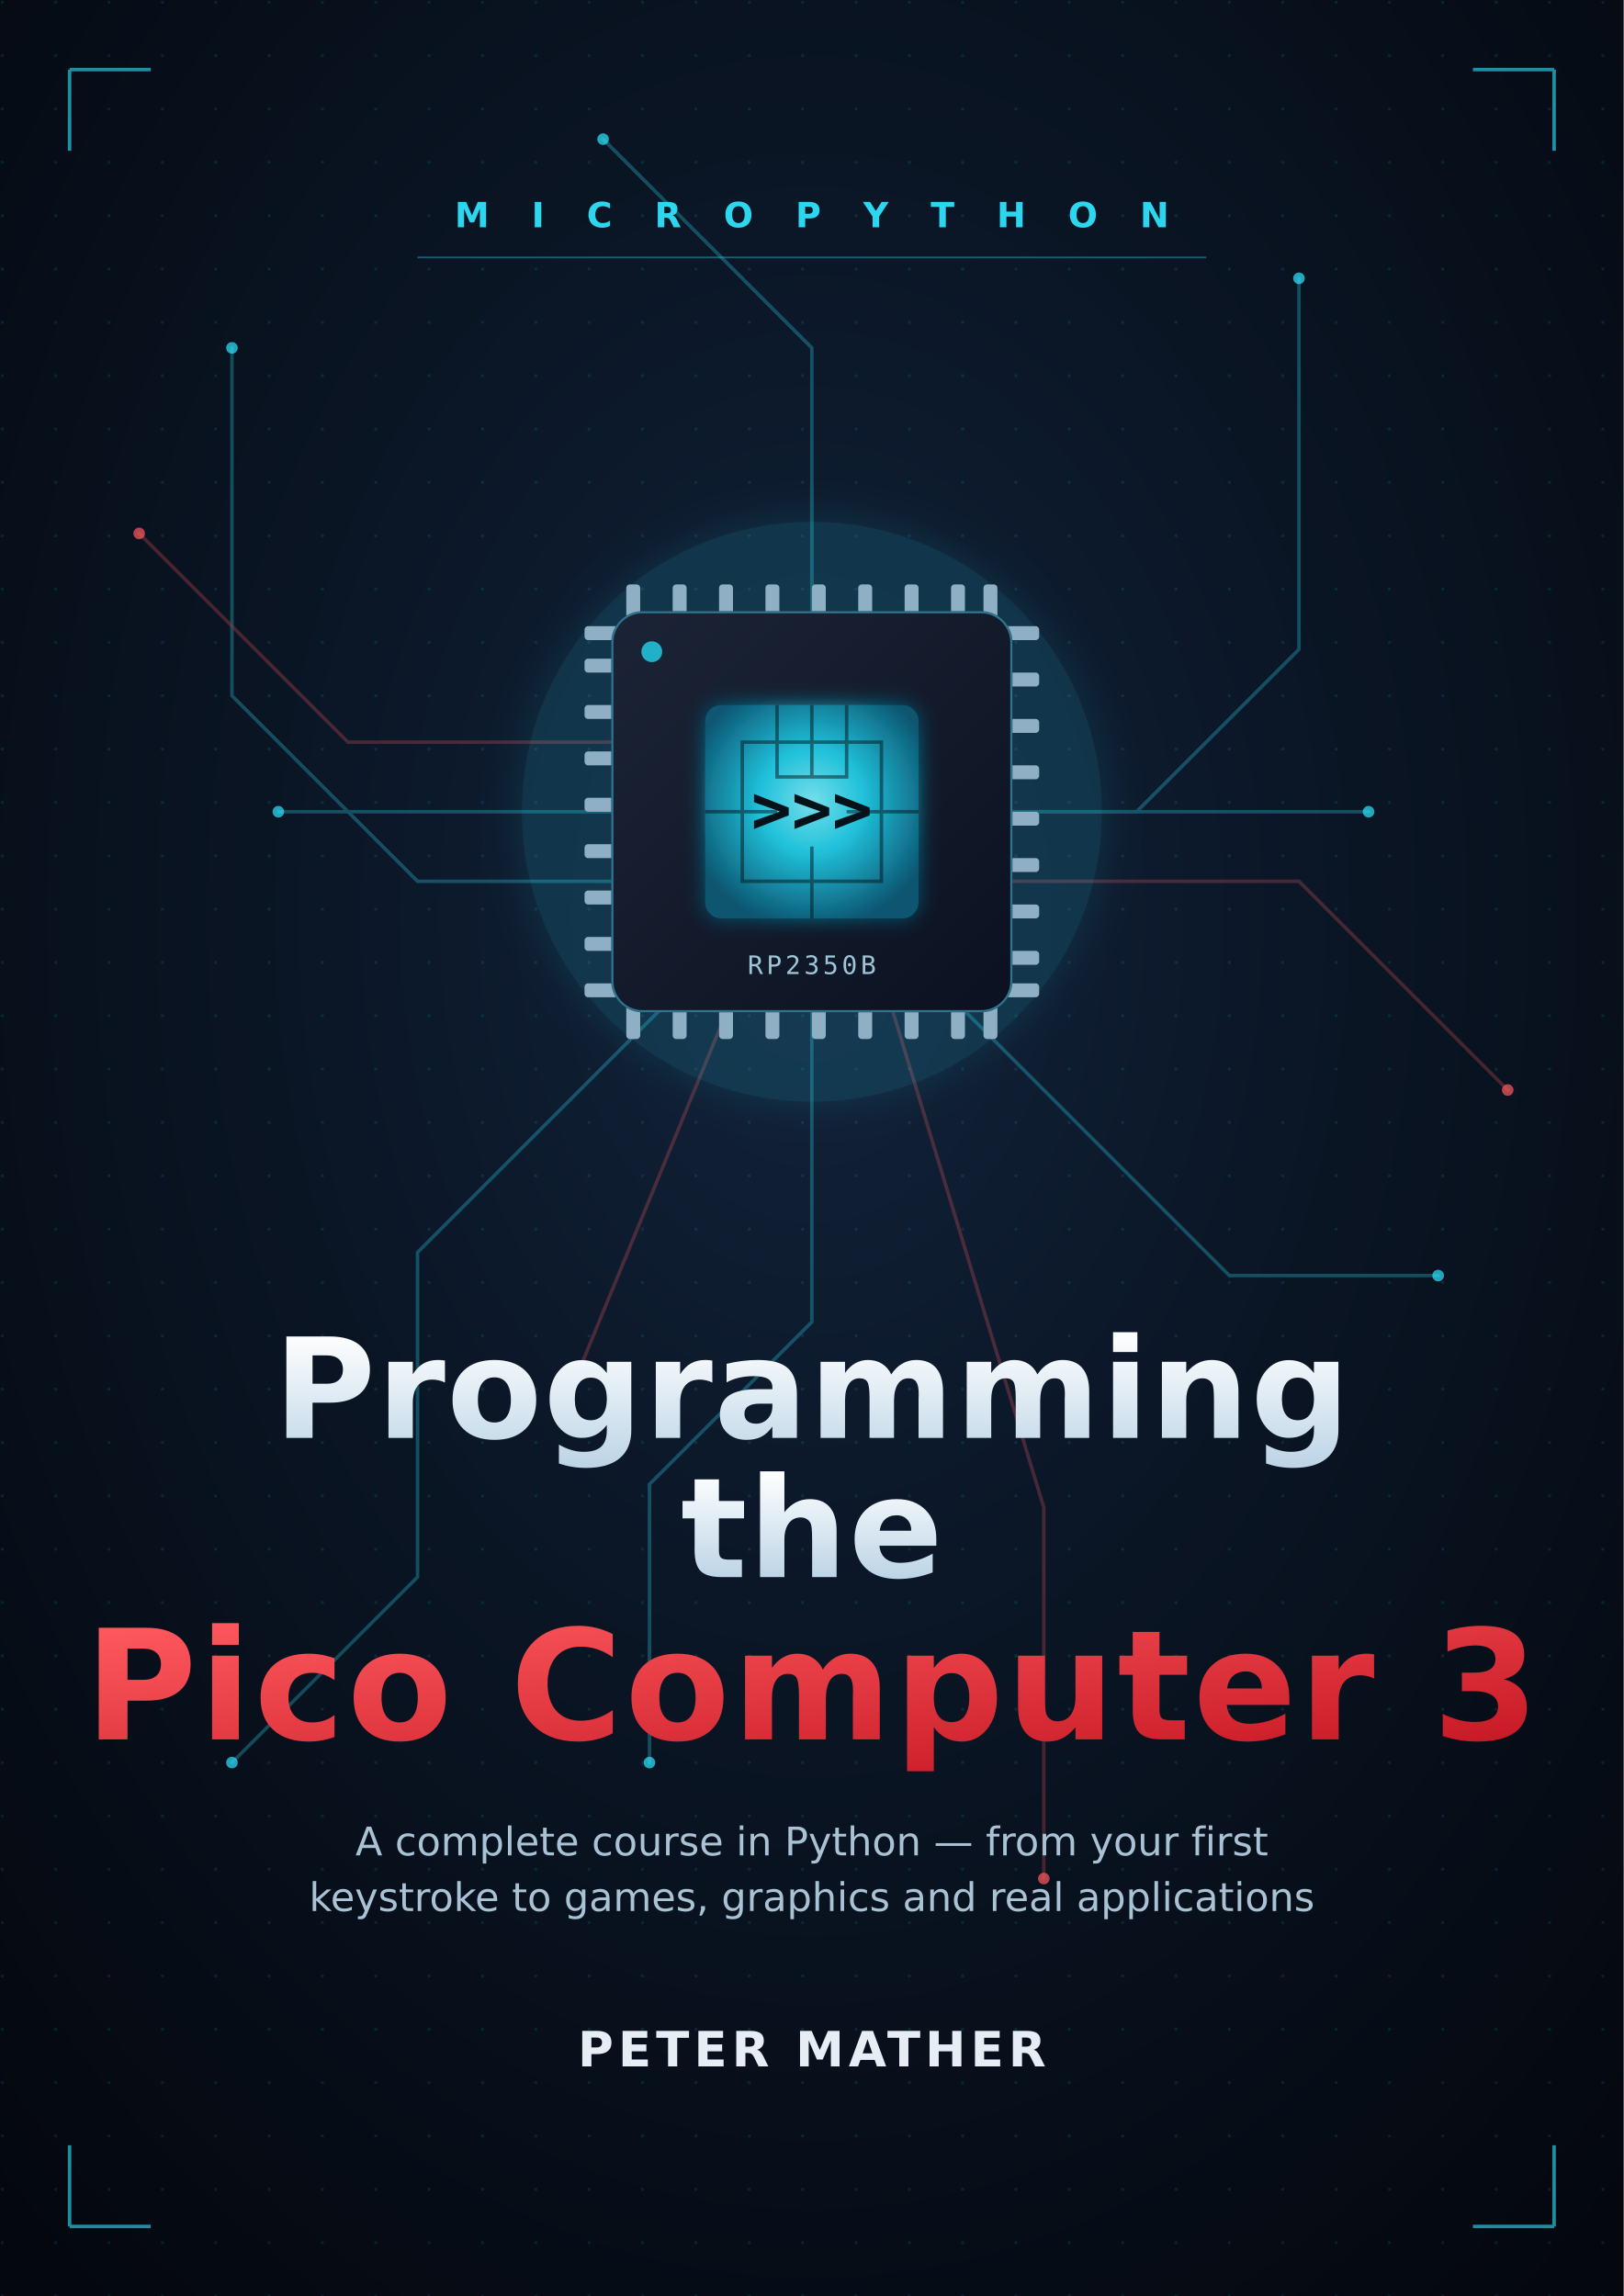
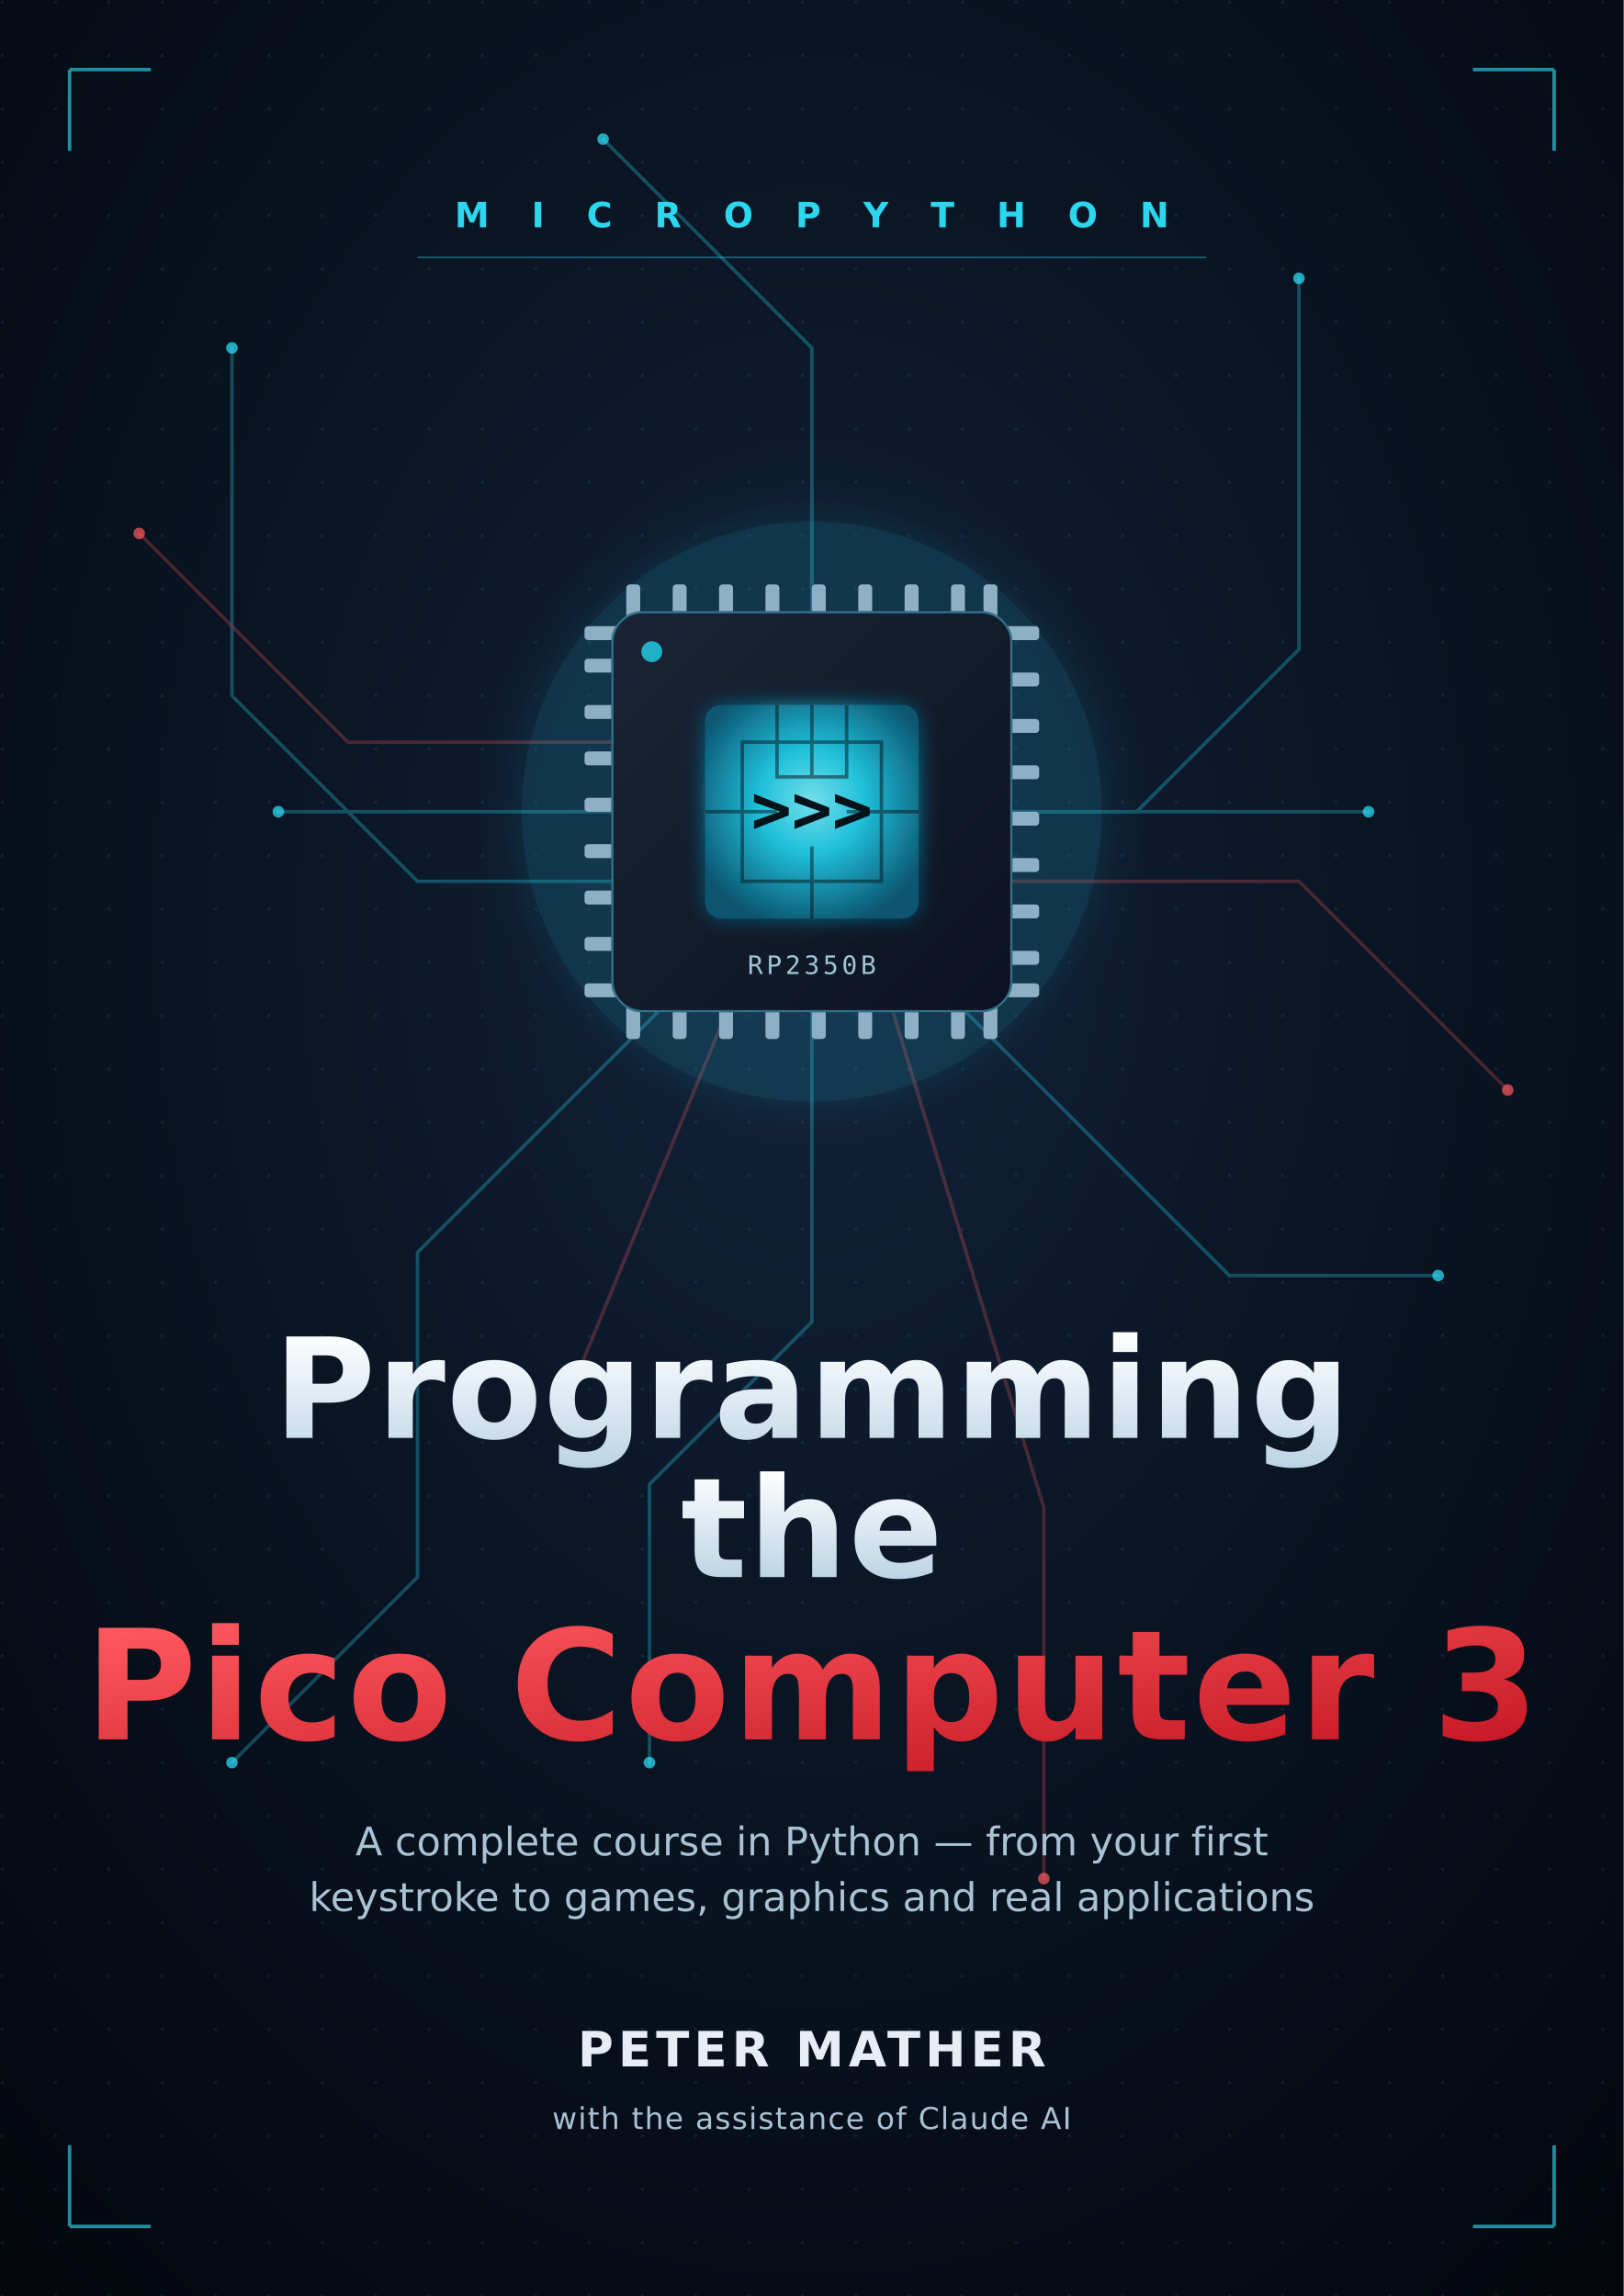
<svg xmlns="http://www.w3.org/2000/svg" width="1400" height="1980" viewBox="0 0 1400 1980" font-family="'DejaVu Sans','Segoe UI',Arial,sans-serif">
  <defs>
    <radialGradient id="bgGlow" cx="50%" cy="40%" r="75%">
      <stop offset="0%" stop-color="#12233b" />
      <stop offset="45%" stop-color="#0a1524" />
      <stop offset="100%" stop-color="#04070e" />
    </radialGradient>
    <linearGradient id="redGrad" x1="0" y1="0" x2="1" y2="1">
      <stop offset="0%" stop-color="#ff5a5f" />
      <stop offset="100%" stop-color="#c1121f" />
    </linearGradient>
    <linearGradient id="chipFace" x1="0" y1="0" x2="1" y2="1">
      <stop offset="0%" stop-color="#1b2436" />
      <stop offset="100%" stop-color="#0b1120" />
    </linearGradient>
    <linearGradient id="titleGrad" x1="0" y1="0" x2="0" y2="1">
      <stop offset="0%" stop-color="#ffffff" />
      <stop offset="100%" stop-color="#bcd4e6" />
    </linearGradient>
    <radialGradient id="die" cx="50%" cy="45%" r="60%">
      <stop offset="0%" stop-color="#7ff3ff" />
      <stop offset="40%" stop-color="#22d3ee" />
      <stop offset="100%" stop-color="#0a5b78" />
    </radialGradient>
    <filter id="glow" x="-60%" y="-60%" width="220%" height="220%">
      <feGaussianBlur stdDeviation="9" result="b" />
      <feMerge>
        <feMergeNode in="b" />
        <feMergeNode in="SourceGraphic" />
      </feMerge>
    </filter>
    <filter id="softGlow" x="-80%" y="-80%" width="260%" height="260%">
      <feGaussianBlur stdDeviation="18" result="b" />
      <feMerge>
        <feMergeNode in="b" />
        <feMergeNode in="SourceGraphic" />
      </feMerge>
    </filter>
    <pattern id="dots" width="46" height="46" patternUnits="userSpaceOnUse">
      <circle cx="2" cy="2" r="1.4" fill="#2ee6ff" opacity="0.10" />
    </pattern>
  </defs>
  <rect width="1400" height="1980" fill="url(#bgGlow)" />
  <rect width="1400" height="1980" fill="url(#dots)" />
  <g stroke-linecap="round" fill="none" opacity="0.55">
    <g stroke="#2ee6ff" stroke-width="3" opacity="0.5">
      <path d="M700 700 L700 300 L520 120" />
      <path d="M760 700 L980 700 L1120 560 L1120 240" />
      <path d="M640 760 L360 760 L200 600 L200 300" />
      <path d="M700 820 L700 1140 L560 1280 L560 1520" />
      <path d="M780 820 L1060 1100 L1240 1100" />
      <path d="M620 820 L360 1080 L360 1360 L200 1520" />
      <path d="M840 700 L1180 700" />
      <path d="M560 700 L240 700" />
      <path d="M700 660 L700 420" />
    </g>
    <g stroke="#ff5a5f" stroke-width="3" opacity="0.45">
      <path d="M820 760 L1120 760 L1300 940" />
      <path d="M580 640 L300 640 L120 460" />
      <path d="M760 840 L900 1300 L900 1620" />
      <path d="M640 840 L500 1180" />
    </g>
  </g>
  <g fill="#2ee6ff" opacity="0.7">
    <circle cx="520" cy="120" r="5" />
    <circle cx="1120" cy="240" r="5" />
    <circle cx="200" cy="300" r="5" />
    <circle cx="560" cy="1520" r="5" />
    <circle cx="1240" cy="1100" r="5" />
    <circle cx="200" cy="1520" r="5" />
    <circle cx="1180" cy="700" r="5" />
    <circle cx="240" cy="700" r="5" />
  </g>
  <g fill="#ff5a5f" opacity="0.7">
    <circle cx="1300" cy="940" r="5" />
    <circle cx="120" cy="460" r="5" />
    <circle cx="900" cy="1620" r="5" />
    <circle cx="500" cy="1180" r="5" />
  </g>
  <g transform="translate(700,700)">
    <circle r="250" fill="#22d3ee" opacity="0.14" filter="url(#softGlow)" />
    <g fill="#8fb0c4">
      <g>
        <rect x="-160" y="-196" width="12" height="34" rx="3" />
        <rect x="-120" y="-196" width="12" height="34" rx="3" />
        <rect x="-80" y="-196" width="12" height="34" rx="3" />
        <rect x="-40" y="-196" width="12" height="34" rx="3" />
        <rect x="0" y="-196" width="12" height="34" rx="3" />
        <rect x="40" y="-196" width="12" height="34" rx="3" />
        <rect x="80" y="-196" width="12" height="34" rx="3" />
        <rect x="120" y="-196" width="12" height="34" rx="3" />
        <rect x="148" y="-196" width="12" height="34" rx="3" />
      </g>
      <g transform="scale(1,-1)">
        <rect x="-160" y="-196" width="12" height="34" rx="3" />
        <rect x="-120" y="-196" width="12" height="34" rx="3" />
        <rect x="-80" y="-196" width="12" height="34" rx="3" />
        <rect x="-40" y="-196" width="12" height="34" rx="3" />
        <rect x="0" y="-196" width="12" height="34" rx="3" />
        <rect x="40" y="-196" width="12" height="34" rx="3" />
        <rect x="80" y="-196" width="12" height="34" rx="3" />
        <rect x="120" y="-196" width="12" height="34" rx="3" />
        <rect x="148" y="-196" width="12" height="34" rx="3" />
      </g>
      <g transform="rotate(90)">
        <rect x="-160" y="-196" width="12" height="34" rx="3" />
        <rect x="-120" y="-196" width="12" height="34" rx="3" />
        <rect x="-80" y="-196" width="12" height="34" rx="3" />
        <rect x="-40" y="-196" width="12" height="34" rx="3" />
        <rect x="0" y="-196" width="12" height="34" rx="3" />
        <rect x="40" y="-196" width="12" height="34" rx="3" />
        <rect x="80" y="-196" width="12" height="34" rx="3" />
        <rect x="120" y="-196" width="12" height="34" rx="3" />
        <rect x="148" y="-196" width="12" height="34" rx="3" />
      </g>
      <g transform="rotate(-90)">
        <rect x="-160" y="-196" width="12" height="34" rx="3" />
        <rect x="-120" y="-196" width="12" height="34" rx="3" />
        <rect x="-80" y="-196" width="12" height="34" rx="3" />
        <rect x="-40" y="-196" width="12" height="34" rx="3" />
        <rect x="0" y="-196" width="12" height="34" rx="3" />
        <rect x="40" y="-196" width="12" height="34" rx="3" />
        <rect x="80" y="-196" width="12" height="34" rx="3" />
        <rect x="120" y="-196" width="12" height="34" rx="3" />
        <rect x="148" y="-196" width="12" height="34" rx="3" />
      </g>
    </g>
    <rect x="-172" y="-172" width="344" height="344" rx="26" fill="url(#chipFace)" stroke="#33465f" stroke-width="2" />
    <rect x="-172" y="-172" width="344" height="344" rx="26" fill="none" stroke="#22d3ee" stroke-width="1.5" opacity="0.35" />
    <circle cx="-138" cy="-138" r="9" fill="#22d3ee" opacity="0.8" />
    <rect x="-92" y="-92" width="184" height="184" rx="14" fill="url(#die)" opacity="0.9" filter="url(#glow)" />
    <g stroke="#04121a" stroke-width="3" opacity="0.5" fill="none">
      <path d="M-60 -60 H60 V60 H-60 Z" />
      <path d="M-30 -92 V-30 H30 V-92" />
      <path d="M-92 0 H-30 M92 0 H30 M0 92 V30 M0 -92 V-30" />
    </g>
    <text x="0" y="18" text-anchor="middle" font-family="'DejaVu Sans Mono','Consolas',monospace" font-size="58" font-weight="700" fill="#04121a">&gt;&gt;&gt;</text>
    <text x="0" y="140" text-anchor="middle" font-family="'DejaVu Sans Mono','Consolas',monospace" font-size="22" letter-spacing="3" fill="#9fc6d6">RP2350B</text>
  </g>
  <g text-anchor="middle">
    <text x="700" y="196" font-size="30" letter-spacing="13" fill="#2ee6ff" opacity="0.92" font-weight="600">M I C R O P Y T H O N</text>
    <line x1="360" y1="222" x2="1040" y2="222" stroke="#2ee6ff" stroke-width="1.5" opacity="0.35" />
  </g>
  <g text-anchor="middle" font-weight="800">
    <text x="700" y="1240" font-size="120" fill="url(#titleGrad)" letter-spacing="1">Programming</text>
    <text x="700" y="1360" font-size="120" fill="url(#titleGrad)" letter-spacing="1">the</text>
    <text x="700" y="1500" font-size="132" fill="url(#redGrad)" letter-spacing="2">Pico Computer 3</text>
  </g>
  <g text-anchor="middle" fill="#a9c2d4" font-weight="400">
    <text x="700" y="1600" font-size="34">A complete course in Python — from your first</text>
    <text x="700" y="1648" font-size="34">keystroke to games, graphics and real applications</text>
  </g>
  <text x="700" y="1782" text-anchor="middle" font-size="42" letter-spacing="4" fill="#e6edf5" font-weight="600">PETER MATHER</text>
+   <text x="700" y="1836" text-anchor="middle" font-size="26" letter-spacing="1" fill="#a9c2d4" font-weight="400">with the assistance of Claude AI</text>
  <g stroke="#2ee6ff" stroke-width="3" fill="none" opacity="0.6">
    <path d="M60 60 h70 M60 60 v70" />
    <path d="M1340 60 h-70 M1340 60 v70" />
    <path d="M60 1920 h70 M60 1920 v-70" />
    <path d="M1340 1920 h-70 M1340 1920 v-70" />
  </g>
</svg>
